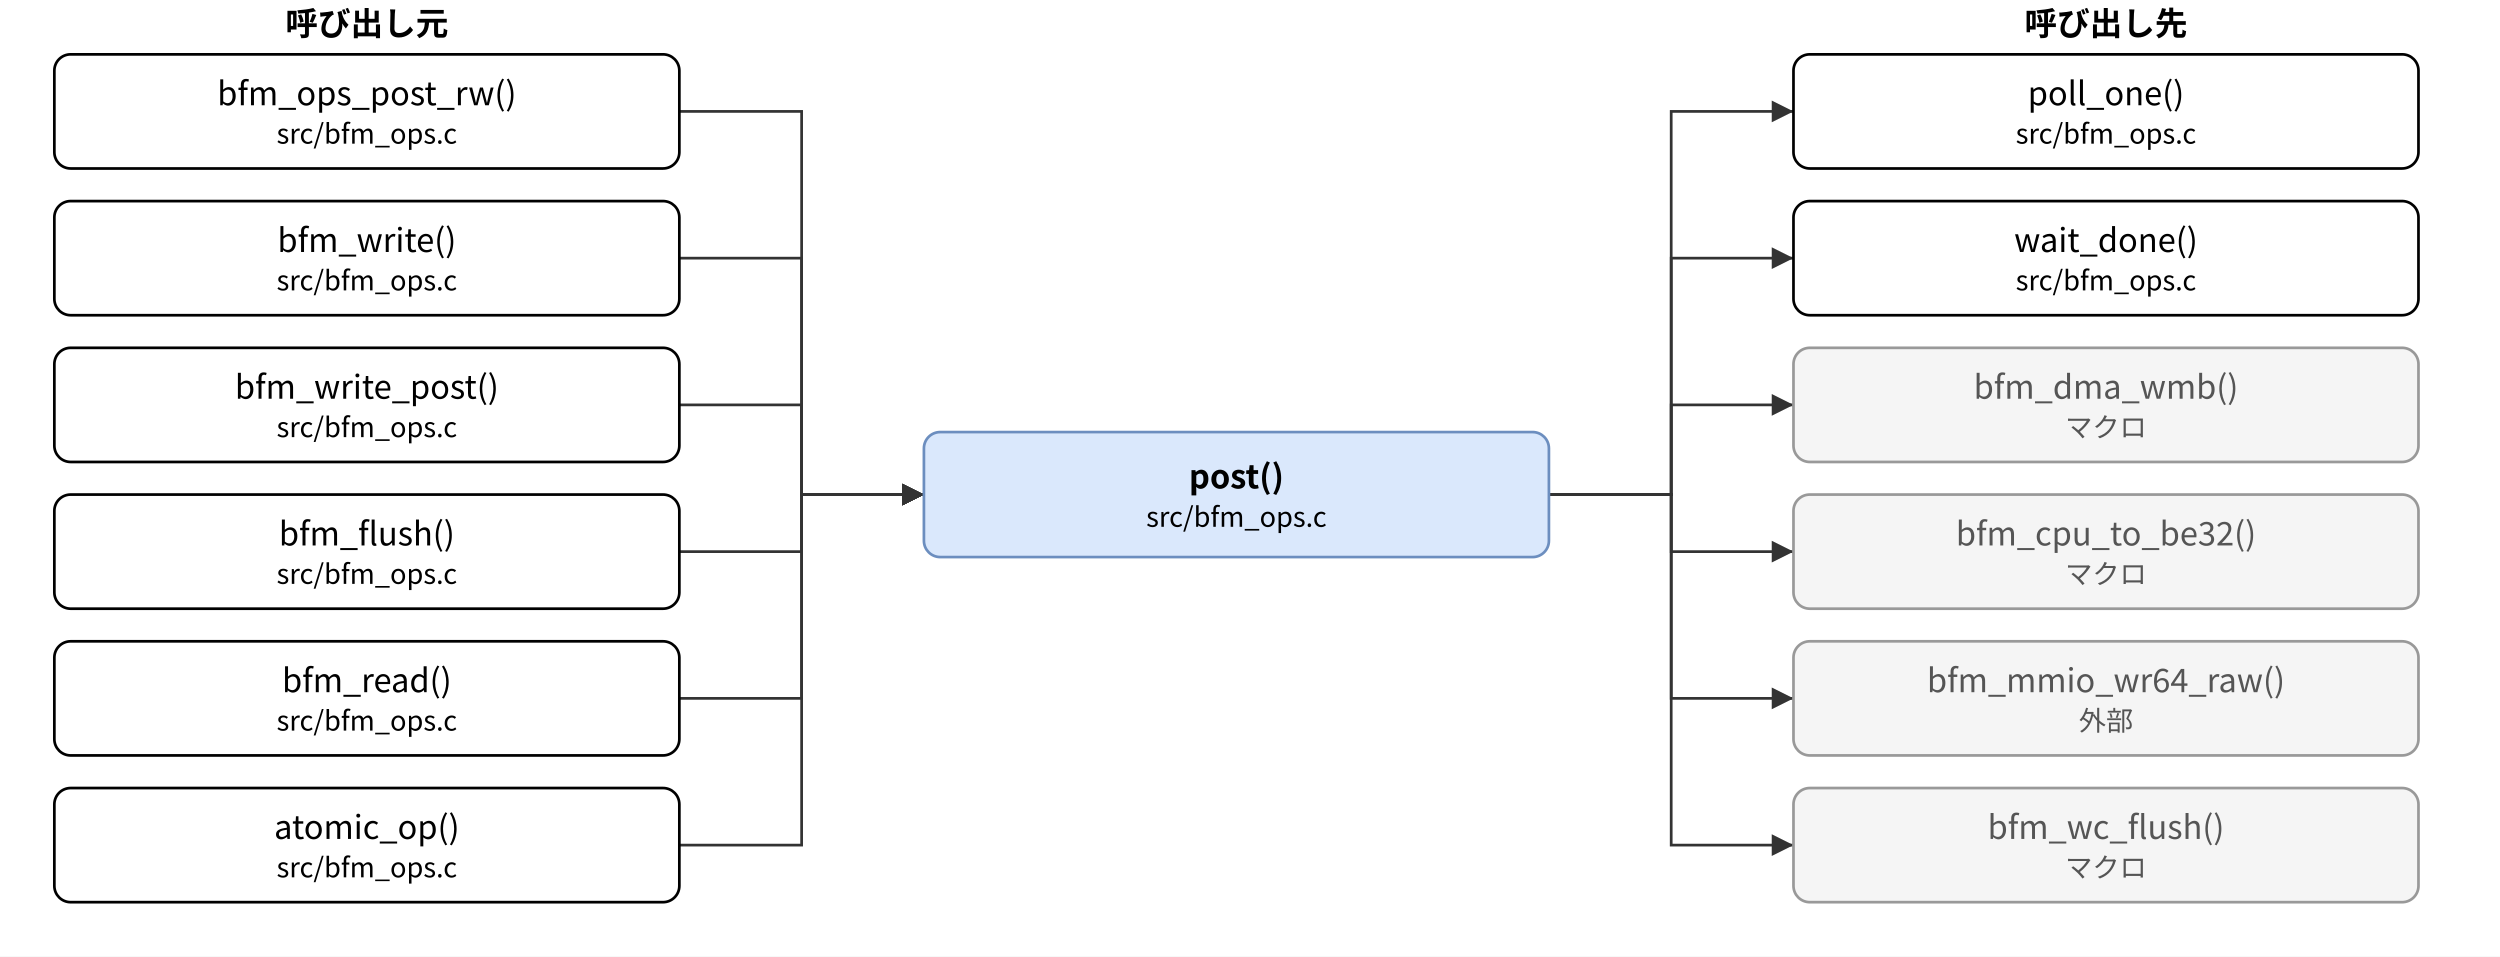
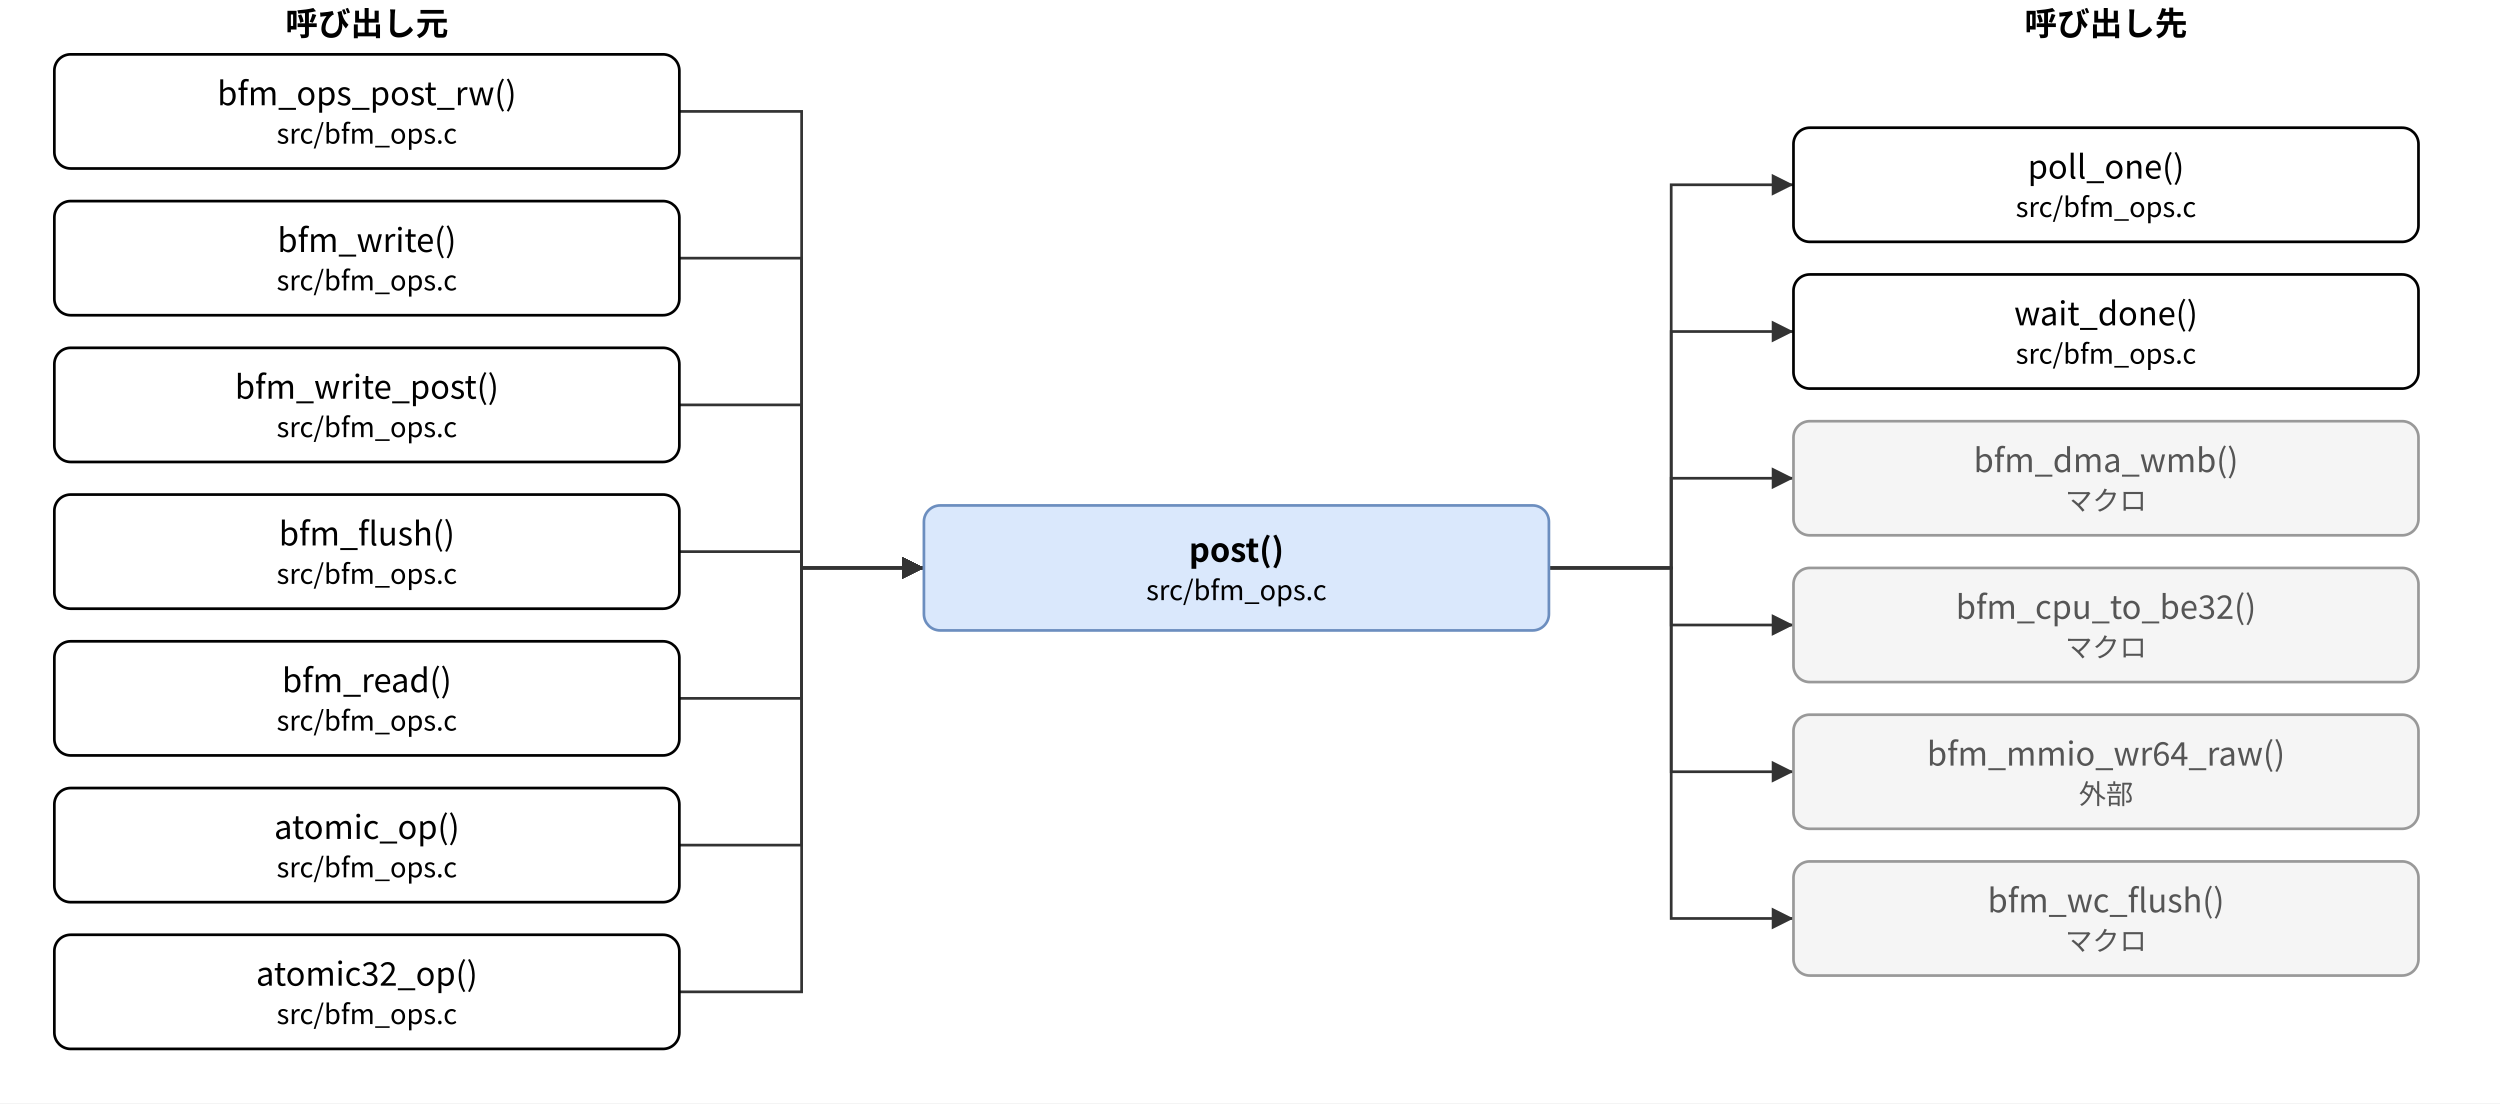
- <svg xmlns="http://www.w3.org/2000/svg" version="1.1" width="920" height="352" viewBox="0 0 920 352" font-family="Noto Sans CJK JP, Meiryo, sans-serif" content="&lt;mxfile host=&quot;bfmem-gen&quot; type=&quot;device&quot;&gt;&lt;diagram id=&quot;8e37d35a40465b72b85b&quot; name=&quot;post 関係&quot;&gt;&lt;mxGraphModel dx=&quot;800&quot; dy=&quot;600&quot; grid=&quot;0&quot; gridSize=&quot;10&quot; guides=&quot;1&quot; tooltips=&quot;1&quot; connect=&quot;1&quot; arrows=&quot;1&quot; fold=&quot;1&quot; page=&quot;0&quot; pageScale=&quot;1&quot; math=&quot;0&quot; shadow=&quot;0&quot;&gt;&lt;root&gt;&lt;mxCell id=&quot;0&quot;/&gt;&lt;mxCell id=&quot;1&quot; parent=&quot;0&quot;/&gt;&lt;mxCell id=&quot;c&quot; value=&quot;post()&amp;lt;br&amp;gt;&amp;lt;font style=&amp;quot;font-size:10px&amp;quot;&amp;gt;src/bfm_ops.c&amp;lt;/font&amp;gt;&quot; style=&quot;rounded=1;whiteSpace=wrap;html=1;fillColor=#dae8fc;strokeColor=#6c8ebf;fontStyle=1;&quot; vertex=&quot;1&quot; parent=&quot;1&quot;&gt;&lt;mxGeometry x=&quot;340.0&quot; y=&quot;159.0&quot; width=&quot;230.0&quot; height=&quot;46.0&quot; as=&quot;geometry&quot;/&gt;&lt;/mxCell&gt;&lt;mxCell id=&quot;l0&quot; value=&quot;bfm_ops_post_rw()&amp;lt;br&amp;gt;&amp;lt;font style=&amp;quot;font-size:10px&amp;quot;&amp;gt;src/bfm_ops.c&amp;lt;/font&amp;gt;&quot; style=&quot;rounded=1;whiteSpace=wrap;html=1;&quot; vertex=&quot;1&quot; parent=&quot;1&quot;&gt;&lt;mxGeometry x=&quot;20.0&quot; y=&quot;20.0&quot; width=&quot;230.0&quot; height=&quot;42.0&quot; as=&quot;geometry&quot;/&gt;&lt;/mxCell&gt;&lt;mxCell id=&quot;l1&quot; value=&quot;bfm_write()&amp;lt;br&amp;gt;&amp;lt;font style=&amp;quot;font-size:10px&amp;quot;&amp;gt;src/bfm_ops.c&amp;lt;/font&amp;gt;&quot; style=&quot;rounded=1;whiteSpace=wrap;html=1;&quot; vertex=&quot;1&quot; parent=&quot;1&quot;&gt;&lt;mxGeometry x=&quot;20.0&quot; y=&quot;74.0&quot; width=&quot;230.0&quot; height=&quot;42.0&quot; as=&quot;geometry&quot;/&gt;&lt;/mxCell&gt;&lt;mxCell id=&quot;l2&quot; value=&quot;bfm_write_post()&amp;lt;br&amp;gt;&amp;lt;font style=&amp;quot;font-size:10px&amp;quot;&amp;gt;src/bfm_ops.c&amp;lt;/font&amp;gt;&quot; style=&quot;rounded=1;whiteSpace=wrap;html=1;&quot; vertex=&quot;1&quot; parent=&quot;1&quot;&gt;&lt;mxGeometry x=&quot;20.0&quot; y=&quot;128.0&quot; width=&quot;230.0&quot; height=&quot;42.0&quot; as=&quot;geometry&quot;/&gt;&lt;/mxCell&gt;&lt;mxCell id=&quot;l3&quot; value=&quot;bfm_flush()&amp;lt;br&amp;gt;&amp;lt;font style=&amp;quot;font-size:10px&amp;quot;&amp;gt;src/bfm_ops.c&amp;lt;/font&amp;gt;&quot; style=&quot;rounded=1;whiteSpace=wrap;html=1;&quot; vertex=&quot;1&quot; parent=&quot;1&quot;&gt;&lt;mxGeometry x=&quot;20.0&quot; y=&quot;182.0&quot; width=&quot;230.0&quot; height=&quot;42.0&quot; as=&quot;geometry&quot;/&gt;&lt;/mxCell&gt;&lt;mxCell id=&quot;l4&quot; value=&quot;bfm_read()&amp;lt;br&amp;gt;&amp;lt;font style=&amp;quot;font-size:10px&amp;quot;&amp;gt;src/bfm_ops.c&amp;lt;/font&amp;gt;&quot; style=&quot;rounded=1;whiteSpace=wrap;html=1;&quot; vertex=&quot;1&quot; parent=&quot;1&quot;&gt;&lt;mxGeometry x=&quot;20.0&quot; y=&quot;236.0&quot; width=&quot;230.0&quot; height=&quot;42.0&quot; as=&quot;geometry&quot;/&gt;&lt;/mxCell&gt;&lt;mxCell id=&quot;l5&quot; value=&quot;atomic_op()&amp;lt;br&amp;gt;&amp;lt;font style=&amp;quot;font-size:10px&amp;quot;&amp;gt;src/bfm_ops.c&amp;lt;/font&amp;gt;&quot; style=&quot;rounded=1;whiteSpace=wrap;html=1;&quot; vertex=&quot;1&quot; parent=&quot;1&quot;&gt;&lt;mxGeometry x=&quot;20.0&quot; y=&quot;290.0&quot; width=&quot;230.0&quot; height=&quot;42.0&quot; as=&quot;geometry&quot;/&gt;&lt;/mxCell&gt;&lt;mxCell id=&quot;r0&quot; value=&quot;poll_one()&amp;lt;br&amp;gt;&amp;lt;font style=&amp;quot;font-size:10px&amp;quot;&amp;gt;src/bfm_ops.c&amp;lt;/font&amp;gt;&quot; style=&quot;rounded=1;whiteSpace=wrap;html=1;&quot; vertex=&quot;1&quot; parent=&quot;1&quot;&gt;&lt;mxGeometry x=&quot;660.0&quot; y=&quot;20.0&quot; width=&quot;230.0&quot; height=&quot;42.0&quot; as=&quot;geometry&quot;/&gt;&lt;/mxCell&gt;&lt;mxCell id=&quot;r1&quot; value=&quot;wait_done()&amp;lt;br&amp;gt;&amp;lt;font style=&amp;quot;font-size:10px&amp;quot;&amp;gt;src/bfm_ops.c&amp;lt;/font&amp;gt;&quot; style=&quot;rounded=1;whiteSpace=wrap;html=1;&quot; vertex=&quot;1&quot; parent=&quot;1&quot;&gt;&lt;mxGeometry x=&quot;660.0&quot; y=&quot;74.0&quot; width=&quot;230.0&quot; height=&quot;42.0&quot; as=&quot;geometry&quot;/&gt;&lt;/mxCell&gt;&lt;mxCell id=&quot;r2&quot; value=&quot;bfm_dma_wmb()&amp;lt;br&amp;gt;&amp;lt;font style=&amp;quot;font-size:10px&amp;quot;&amp;gt;マクロ&amp;lt;/font&amp;gt;&quot; style=&quot;rounded=1;whiteSpace=wrap;html=1;fillColor=#f5f5f5;strokeColor=#999999;fontColor=#555555;&quot; vertex=&quot;1&quot; parent=&quot;1&quot;&gt;&lt;mxGeometry x=&quot;660.0&quot; y=&quot;128.0&quot; width=&quot;230.0&quot; height=&quot;42.0&quot; as=&quot;geometry&quot;/&gt;&lt;/mxCell&gt;&lt;mxCell id=&quot;r3&quot; value=&quot;bfm_cpu_to_be32()&amp;lt;br&amp;gt;&amp;lt;font style=&amp;quot;font-size:10px&amp;quot;&amp;gt;マクロ&amp;lt;/font&amp;gt;&quot; style=&quot;rounded=1;whiteSpace=wrap;html=1;fillColor=#f5f5f5;strokeColor=#999999;fontColor=#555555;&quot; vertex=&quot;1&quot; parent=&quot;1&quot;&gt;&lt;mxGeometry x=&quot;660.0&quot; y=&quot;182.0&quot; width=&quot;230.0&quot; height=&quot;42.0&quot; as=&quot;geometry&quot;/&gt;&lt;/mxCell&gt;&lt;mxCell id=&quot;r4&quot; value=&quot;bfm_mmio_wr64_raw()&amp;lt;br&amp;gt;&amp;lt;font style=&amp;quot;font-size:10px&amp;quot;&amp;gt;外部&amp;lt;/font&amp;gt;&quot; style=&quot;rounded=1;whiteSpace=wrap;html=1;fillColor=#f5f5f5;strokeColor=#999999;fontColor=#555555;&quot; vertex=&quot;1&quot; parent=&quot;1&quot;&gt;&lt;mxGeometry x=&quot;660.0&quot; y=&quot;236.0&quot; width=&quot;230.0&quot; height=&quot;42.0&quot; as=&quot;geometry&quot;/&gt;&lt;/mxCell&gt;&lt;mxCell id=&quot;r5&quot; value=&quot;bfm_wc_flush()&amp;lt;br&amp;gt;&amp;lt;font style=&amp;quot;font-size:10px&amp;quot;&amp;gt;マクロ&amp;lt;/font&amp;gt;&quot; style=&quot;rounded=1;whiteSpace=wrap;html=1;fillColor=#f5f5f5;strokeColor=#999999;fontColor=#555555;&quot; vertex=&quot;1&quot; parent=&quot;1&quot;&gt;&lt;mxGeometry x=&quot;660.0&quot; y=&quot;290.0&quot; width=&quot;230.0&quot; height=&quot;42.0&quot; as=&quot;geometry&quot;/&gt;&lt;/mxCell&gt;&lt;mxCell id=&quot;e0&quot; value=&quot;&quot; style=&quot;edgeStyle=none;html=1;rounded=0;endArrow=block;endFill=1;exitX=1;exitY=0.5;exitDx=0;exitDy=0;exitPerimeter=0;entryX=0;entryY=0.5;entryDx=0;entryDy=0;entryPerimeter=0;&quot; edge=&quot;1&quot; parent=&quot;1&quot; source=&quot;l0&quot; target=&quot;c&quot;&gt;&lt;mxGeometry relative=&quot;1&quot; as=&quot;geometry&quot;&gt;&lt;Array as=&quot;points&quot;&gt;&lt;mxPoint x=&quot;295.0&quot; y=&quot;41.0&quot;/&gt;&lt;mxPoint x=&quot;295.0&quot; y=&quot;182.0&quot;/&gt;&lt;/Array&gt;&lt;/mxGeometry&gt;&lt;/mxCell&gt;&lt;mxCell id=&quot;e1&quot; value=&quot;&quot; style=&quot;edgeStyle=none;html=1;rounded=0;endArrow=block;endFill=1;exitX=1;exitY=0.5;exitDx=0;exitDy=0;exitPerimeter=0;entryX=0;entryY=0.5;entryDx=0;entryDy=0;entryPerimeter=0;&quot; edge=&quot;1&quot; parent=&quot;1&quot; source=&quot;l1&quot; target=&quot;c&quot;&gt;&lt;mxGeometry relative=&quot;1&quot; as=&quot;geometry&quot;&gt;&lt;Array as=&quot;points&quot;&gt;&lt;mxPoint x=&quot;295.0&quot; y=&quot;95.0&quot;/&gt;&lt;mxPoint x=&quot;295.0&quot; y=&quot;182.0&quot;/&gt;&lt;/Array&gt;&lt;/mxGeometry&gt;&lt;/mxCell&gt;&lt;mxCell id=&quot;e2&quot; value=&quot;&quot; style=&quot;edgeStyle=none;html=1;rounded=0;endArrow=block;endFill=1;exitX=1;exitY=0.5;exitDx=0;exitDy=0;exitPerimeter=0;entryX=0;entryY=0.5;entryDx=0;entryDy=0;entryPerimeter=0;&quot; edge=&quot;1&quot; parent=&quot;1&quot; source=&quot;l2&quot; target=&quot;c&quot;&gt;&lt;mxGeometry relative=&quot;1&quot; as=&quot;geometry&quot;&gt;&lt;Array as=&quot;points&quot;&gt;&lt;mxPoint x=&quot;295.0&quot; y=&quot;149.0&quot;/&gt;&lt;mxPoint x=&quot;295.0&quot; y=&quot;182.0&quot;/&gt;&lt;/Array&gt;&lt;/mxGeometry&gt;&lt;/mxCell&gt;&lt;mxCell id=&quot;e3&quot; value=&quot;&quot; style=&quot;edgeStyle=none;html=1;rounded=0;endArrow=block;endFill=1;exitX=1;exitY=0.5;exitDx=0;exitDy=0;exitPerimeter=0;entryX=0;entryY=0.5;entryDx=0;entryDy=0;entryPerimeter=0;&quot; edge=&quot;1&quot; parent=&quot;1&quot; source=&quot;l3&quot; target=&quot;c&quot;&gt;&lt;mxGeometry relative=&quot;1&quot; as=&quot;geometry&quot;&gt;&lt;Array as=&quot;points&quot;&gt;&lt;mxPoint x=&quot;295.0&quot; y=&quot;203.0&quot;/&gt;&lt;mxPoint x=&quot;295.0&quot; y=&quot;182.0&quot;/&gt;&lt;/Array&gt;&lt;/mxGeometry&gt;&lt;/mxCell&gt;&lt;mxCell id=&quot;e4&quot; value=&quot;&quot; style=&quot;edgeStyle=none;html=1;rounded=0;endArrow=block;endFill=1;exitX=1;exitY=0.5;exitDx=0;exitDy=0;exitPerimeter=0;entryX=0;entryY=0.5;entryDx=0;entryDy=0;entryPerimeter=0;&quot; edge=&quot;1&quot; parent=&quot;1&quot; source=&quot;l4&quot; target=&quot;c&quot;&gt;&lt;mxGeometry relative=&quot;1&quot; as=&quot;geometry&quot;&gt;&lt;Array as=&quot;points&quot;&gt;&lt;mxPoint x=&quot;295.0&quot; y=&quot;257.0&quot;/&gt;&lt;mxPoint x=&quot;295.0&quot; y=&quot;182.0&quot;/&gt;&lt;/Array&gt;&lt;/mxGeometry&gt;&lt;/mxCell&gt;&lt;mxCell id=&quot;e5&quot; value=&quot;&quot; style=&quot;edgeStyle=none;html=1;rounded=0;endArrow=block;endFill=1;exitX=1;exitY=0.5;exitDx=0;exitDy=0;exitPerimeter=0;entryX=0;entryY=0.5;entryDx=0;entryDy=0;entryPerimeter=0;&quot; edge=&quot;1&quot; parent=&quot;1&quot; source=&quot;l5&quot; target=&quot;c&quot;&gt;&lt;mxGeometry relative=&quot;1&quot; as=&quot;geometry&quot;&gt;&lt;Array as=&quot;points&quot;&gt;&lt;mxPoint x=&quot;295.0&quot; y=&quot;311.0&quot;/&gt;&lt;mxPoint x=&quot;295.0&quot; y=&quot;182.0&quot;/&gt;&lt;/Array&gt;&lt;/mxGeometry&gt;&lt;/mxCell&gt;&lt;mxCell id=&quot;e6&quot; value=&quot;&quot; style=&quot;edgeStyle=none;html=1;rounded=0;endArrow=block;endFill=1;exitX=1;exitY=0.5;exitDx=0;exitDy=0;exitPerimeter=0;entryX=0;entryY=0.5;entryDx=0;entryDy=0;entryPerimeter=0;&quot; edge=&quot;1&quot; parent=&quot;1&quot; source=&quot;c&quot; target=&quot;r0&quot;&gt;&lt;mxGeometry relative=&quot;1&quot; as=&quot;geometry&quot;&gt;&lt;Array as=&quot;points&quot;&gt;&lt;mxPoint x=&quot;615.0&quot; y=&quot;182.0&quot;/&gt;&lt;mxPoint x=&quot;615.0&quot; y=&quot;41.0&quot;/&gt;&lt;/Array&gt;&lt;/mxGeometry&gt;&lt;/mxCell&gt;&lt;mxCell id=&quot;e7&quot; value=&quot;&quot; style=&quot;edgeStyle=none;html=1;rounded=0;endArrow=block;endFill=1;exitX=1;exitY=0.5;exitDx=0;exitDy=0;exitPerimeter=0;entryX=0;entryY=0.5;entryDx=0;entryDy=0;entryPerimeter=0;&quot; edge=&quot;1&quot; parent=&quot;1&quot; source=&quot;c&quot; target=&quot;r1&quot;&gt;&lt;mxGeometry relative=&quot;1&quot; as=&quot;geometry&quot;&gt;&lt;Array as=&quot;points&quot;&gt;&lt;mxPoint x=&quot;615.0&quot; y=&quot;182.0&quot;/&gt;&lt;mxPoint x=&quot;615.0&quot; y=&quot;95.0&quot;/&gt;&lt;/Array&gt;&lt;/mxGeometry&gt;&lt;/mxCell&gt;&lt;mxCell id=&quot;e8&quot; value=&quot;&quot; style=&quot;edgeStyle=none;html=1;rounded=0;endArrow=block;endFill=1;exitX=1;exitY=0.5;exitDx=0;exitDy=0;exitPerimeter=0;entryX=0;entryY=0.5;entryDx=0;entryDy=0;entryPerimeter=0;&quot; edge=&quot;1&quot; parent=&quot;1&quot; source=&quot;c&quot; target=&quot;r2&quot;&gt;&lt;mxGeometry relative=&quot;1&quot; as=&quot;geometry&quot;&gt;&lt;Array as=&quot;points&quot;&gt;&lt;mxPoint x=&quot;615.0&quot; y=&quot;182.0&quot;/&gt;&lt;mxPoint x=&quot;615.0&quot; y=&quot;149.0&quot;/&gt;&lt;/Array&gt;&lt;/mxGeometry&gt;&lt;/mxCell&gt;&lt;mxCell id=&quot;e9&quot; value=&quot;&quot; style=&quot;edgeStyle=none;html=1;rounded=0;endArrow=block;endFill=1;exitX=1;exitY=0.5;exitDx=0;exitDy=0;exitPerimeter=0;entryX=0;entryY=0.5;entryDx=0;entryDy=0;entryPerimeter=0;&quot; edge=&quot;1&quot; parent=&quot;1&quot; source=&quot;c&quot; target=&quot;r3&quot;&gt;&lt;mxGeometry relative=&quot;1&quot; as=&quot;geometry&quot;&gt;&lt;Array as=&quot;points&quot;&gt;&lt;mxPoint x=&quot;615.0&quot; y=&quot;182.0&quot;/&gt;&lt;mxPoint x=&quot;615.0&quot; y=&quot;203.0&quot;/&gt;&lt;/Array&gt;&lt;/mxGeometry&gt;&lt;/mxCell&gt;&lt;mxCell id=&quot;e10&quot; value=&quot;&quot; style=&quot;edgeStyle=none;html=1;rounded=0;endArrow=block;endFill=1;exitX=1;exitY=0.5;exitDx=0;exitDy=0;exitPerimeter=0;entryX=0;entryY=0.5;entryDx=0;entryDy=0;entryPerimeter=0;&quot; edge=&quot;1&quot; parent=&quot;1&quot; source=&quot;c&quot; target=&quot;r4&quot;&gt;&lt;mxGeometry relative=&quot;1&quot; as=&quot;geometry&quot;&gt;&lt;Array as=&quot;points&quot;&gt;&lt;mxPoint x=&quot;615.0&quot; y=&quot;182.0&quot;/&gt;&lt;mxPoint x=&quot;615.0&quot; y=&quot;257.0&quot;/&gt;&lt;/Array&gt;&lt;/mxGeometry&gt;&lt;/mxCell&gt;&lt;mxCell id=&quot;e11&quot; value=&quot;&quot; style=&quot;edgeStyle=none;html=1;rounded=0;endArrow=block;endFill=1;exitX=1;exitY=0.5;exitDx=0;exitDy=0;exitPerimeter=0;entryX=0;entryY=0.5;entryDx=0;entryDy=0;entryPerimeter=0;&quot; edge=&quot;1&quot; parent=&quot;1&quot; source=&quot;c&quot; target=&quot;r5&quot;&gt;&lt;mxGeometry relative=&quot;1&quot; as=&quot;geometry&quot;&gt;&lt;Array as=&quot;points&quot;&gt;&lt;mxPoint x=&quot;615.0&quot; y=&quot;182.0&quot;/&gt;&lt;mxPoint x=&quot;615.0&quot; y=&quot;311.0&quot;/&gt;&lt;/Array&gt;&lt;/mxGeometry&gt;&lt;/mxCell&gt;&lt;mxCell id=&quot;h0&quot; value=&quot;呼び出し元&quot; style=&quot;text;html=1;align=center;fontStyle=1;&quot; vertex=&quot;1&quot; parent=&quot;1&quot;&gt;&lt;mxGeometry x=&quot;55.0&quot; y=&quot;0&quot; width=&quot;160&quot; height=&quot;18&quot; as=&quot;geometry&quot;/&gt;&lt;/mxCell&gt;&lt;mxCell id=&quot;h1&quot; value=&quot;呼び出し先&quot; style=&quot;text;html=1;align=center;fontStyle=1;&quot; vertex=&quot;1&quot; parent=&quot;1&quot;&gt;&lt;mxGeometry x=&quot;695.0&quot; y=&quot;0&quot; width=&quot;160&quot; height=&quot;18&quot; as=&quot;geometry&quot;/&gt;&lt;/mxCell&gt;&lt;/root&gt;&lt;/mxGraphModel&gt;&lt;/diagram&gt;&lt;/mxfile&gt;">
+ <svg xmlns="http://www.w3.org/2000/svg" version="1.1" width="920" height="406" viewBox="0 0 920 406" font-family="Noto Sans CJK JP, Meiryo, sans-serif" content="&lt;mxfile host=&quot;bfmem-gen&quot; type=&quot;device&quot;&gt;&lt;diagram id=&quot;8e37d35a40465b72b85b&quot; name=&quot;post 関係&quot;&gt;&lt;mxGraphModel dx=&quot;800&quot; dy=&quot;600&quot; grid=&quot;0&quot; gridSize=&quot;10&quot; guides=&quot;1&quot; tooltips=&quot;1&quot; connect=&quot;1&quot; arrows=&quot;1&quot; fold=&quot;1&quot; page=&quot;0&quot; pageScale=&quot;1&quot; math=&quot;0&quot; shadow=&quot;0&quot;&gt;&lt;root&gt;&lt;mxCell id=&quot;0&quot;/&gt;&lt;mxCell id=&quot;1&quot; parent=&quot;0&quot;/&gt;&lt;mxCell id=&quot;c&quot; value=&quot;post()&amp;lt;br&amp;gt;&amp;lt;font style=&amp;quot;font-size:10px&amp;quot;&amp;gt;src/bfm_ops.c&amp;lt;/font&amp;gt;&quot; style=&quot;rounded=1;whiteSpace=wrap;html=1;fillColor=#dae8fc;strokeColor=#6c8ebf;fontStyle=1;&quot; vertex=&quot;1&quot; parent=&quot;1&quot;&gt;&lt;mxGeometry x=&quot;340.0&quot; y=&quot;186.0&quot; width=&quot;230.0&quot; height=&quot;46.0&quot; as=&quot;geometry&quot;/&gt;&lt;/mxCell&gt;&lt;mxCell id=&quot;l0&quot; value=&quot;bfm_ops_post_rw()&amp;lt;br&amp;gt;&amp;lt;font style=&amp;quot;font-size:10px&amp;quot;&amp;gt;src/bfm_ops.c&amp;lt;/font&amp;gt;&quot; style=&quot;rounded=1;whiteSpace=wrap;html=1;&quot; vertex=&quot;1&quot; parent=&quot;1&quot;&gt;&lt;mxGeometry x=&quot;20.0&quot; y=&quot;20.0&quot; width=&quot;230.0&quot; height=&quot;42.0&quot; as=&quot;geometry&quot;/&gt;&lt;/mxCell&gt;&lt;mxCell id=&quot;l1&quot; value=&quot;bfm_write()&amp;lt;br&amp;gt;&amp;lt;font style=&amp;quot;font-size:10px&amp;quot;&amp;gt;src/bfm_ops.c&amp;lt;/font&amp;gt;&quot; style=&quot;rounded=1;whiteSpace=wrap;html=1;&quot; vertex=&quot;1&quot; parent=&quot;1&quot;&gt;&lt;mxGeometry x=&quot;20.0&quot; y=&quot;74.0&quot; width=&quot;230.0&quot; height=&quot;42.0&quot; as=&quot;geometry&quot;/&gt;&lt;/mxCell&gt;&lt;mxCell id=&quot;l2&quot; value=&quot;bfm_write_post()&amp;lt;br&amp;gt;&amp;lt;font style=&amp;quot;font-size:10px&amp;quot;&amp;gt;src/bfm_ops.c&amp;lt;/font&amp;gt;&quot; style=&quot;rounded=1;whiteSpace=wrap;html=1;&quot; vertex=&quot;1&quot; parent=&quot;1&quot;&gt;&lt;mxGeometry x=&quot;20.0&quot; y=&quot;128.0&quot; width=&quot;230.0&quot; height=&quot;42.0&quot; as=&quot;geometry&quot;/&gt;&lt;/mxCell&gt;&lt;mxCell id=&quot;l3&quot; value=&quot;bfm_flush()&amp;lt;br&amp;gt;&amp;lt;font style=&amp;quot;font-size:10px&amp;quot;&amp;gt;src/bfm_ops.c&amp;lt;/font&amp;gt;&quot; style=&quot;rounded=1;whiteSpace=wrap;html=1;&quot; vertex=&quot;1&quot; parent=&quot;1&quot;&gt;&lt;mxGeometry x=&quot;20.0&quot; y=&quot;182.0&quot; width=&quot;230.0&quot; height=&quot;42.0&quot; as=&quot;geometry&quot;/&gt;&lt;/mxCell&gt;&lt;mxCell id=&quot;l4&quot; value=&quot;bfm_read()&amp;lt;br&amp;gt;&amp;lt;font style=&amp;quot;font-size:10px&amp;quot;&amp;gt;src/bfm_ops.c&amp;lt;/font&amp;gt;&quot; style=&quot;rounded=1;whiteSpace=wrap;html=1;&quot; vertex=&quot;1&quot; parent=&quot;1&quot;&gt;&lt;mxGeometry x=&quot;20.0&quot; y=&quot;236.0&quot; width=&quot;230.0&quot; height=&quot;42.0&quot; as=&quot;geometry&quot;/&gt;&lt;/mxCell&gt;&lt;mxCell id=&quot;l5&quot; value=&quot;atomic_op()&amp;lt;br&amp;gt;&amp;lt;font style=&amp;quot;font-size:10px&amp;quot;&amp;gt;src/bfm_ops.c&amp;lt;/font&amp;gt;&quot; style=&quot;rounded=1;whiteSpace=wrap;html=1;&quot; vertex=&quot;1&quot; parent=&quot;1&quot;&gt;&lt;mxGeometry x=&quot;20.0&quot; y=&quot;290.0&quot; width=&quot;230.0&quot; height=&quot;42.0&quot; as=&quot;geometry&quot;/&gt;&lt;/mxCell&gt;&lt;mxCell id=&quot;l6&quot; value=&quot;atomic32_op()&amp;lt;br&amp;gt;&amp;lt;font style=&amp;quot;font-size:10px&amp;quot;&amp;gt;src/bfm_ops.c&amp;lt;/font&amp;gt;&quot; style=&quot;rounded=1;whiteSpace=wrap;html=1;&quot; vertex=&quot;1&quot; parent=&quot;1&quot;&gt;&lt;mxGeometry x=&quot;20.0&quot; y=&quot;344.0&quot; width=&quot;230.0&quot; height=&quot;42.0&quot; as=&quot;geometry&quot;/&gt;&lt;/mxCell&gt;&lt;mxCell id=&quot;r0&quot; value=&quot;poll_one()&amp;lt;br&amp;gt;&amp;lt;font style=&amp;quot;font-size:10px&amp;quot;&amp;gt;src/bfm_ops.c&amp;lt;/font&amp;gt;&quot; style=&quot;rounded=1;whiteSpace=wrap;html=1;&quot; vertex=&quot;1&quot; parent=&quot;1&quot;&gt;&lt;mxGeometry x=&quot;660.0&quot; y=&quot;47.0&quot; width=&quot;230.0&quot; height=&quot;42.0&quot; as=&quot;geometry&quot;/&gt;&lt;/mxCell&gt;&lt;mxCell id=&quot;r1&quot; value=&quot;wait_done()&amp;lt;br&amp;gt;&amp;lt;font style=&amp;quot;font-size:10px&amp;quot;&amp;gt;src/bfm_ops.c&amp;lt;/font&amp;gt;&quot; style=&quot;rounded=1;whiteSpace=wrap;html=1;&quot; vertex=&quot;1&quot; parent=&quot;1&quot;&gt;&lt;mxGeometry x=&quot;660.0&quot; y=&quot;101.0&quot; width=&quot;230.0&quot; height=&quot;42.0&quot; as=&quot;geometry&quot;/&gt;&lt;/mxCell&gt;&lt;mxCell id=&quot;r2&quot; value=&quot;bfm_dma_wmb()&amp;lt;br&amp;gt;&amp;lt;font style=&amp;quot;font-size:10px&amp;quot;&amp;gt;マクロ&amp;lt;/font&amp;gt;&quot; style=&quot;rounded=1;whiteSpace=wrap;html=1;fillColor=#f5f5f5;strokeColor=#999999;fontColor=#555555;&quot; vertex=&quot;1&quot; parent=&quot;1&quot;&gt;&lt;mxGeometry x=&quot;660.0&quot; y=&quot;155.0&quot; width=&quot;230.0&quot; height=&quot;42.0&quot; as=&quot;geometry&quot;/&gt;&lt;/mxCell&gt;&lt;mxCell id=&quot;r3&quot; value=&quot;bfm_cpu_to_be32()&amp;lt;br&amp;gt;&amp;lt;font style=&amp;quot;font-size:10px&amp;quot;&amp;gt;マクロ&amp;lt;/font&amp;gt;&quot; style=&quot;rounded=1;whiteSpace=wrap;html=1;fillColor=#f5f5f5;strokeColor=#999999;fontColor=#555555;&quot; vertex=&quot;1&quot; parent=&quot;1&quot;&gt;&lt;mxGeometry x=&quot;660.0&quot; y=&quot;209.0&quot; width=&quot;230.0&quot; height=&quot;42.0&quot; as=&quot;geometry&quot;/&gt;&lt;/mxCell&gt;&lt;mxCell id=&quot;r4&quot; value=&quot;bfm_mmio_wr64_raw()&amp;lt;br&amp;gt;&amp;lt;font style=&amp;quot;font-size:10px&amp;quot;&amp;gt;外部&amp;lt;/font&amp;gt;&quot; style=&quot;rounded=1;whiteSpace=wrap;html=1;fillColor=#f5f5f5;strokeColor=#999999;fontColor=#555555;&quot; vertex=&quot;1&quot; parent=&quot;1&quot;&gt;&lt;mxGeometry x=&quot;660.0&quot; y=&quot;263.0&quot; width=&quot;230.0&quot; height=&quot;42.0&quot; as=&quot;geometry&quot;/&gt;&lt;/mxCell&gt;&lt;mxCell id=&quot;r5&quot; value=&quot;bfm_wc_flush()&amp;lt;br&amp;gt;&amp;lt;font style=&amp;quot;font-size:10px&amp;quot;&amp;gt;マクロ&amp;lt;/font&amp;gt;&quot; style=&quot;rounded=1;whiteSpace=wrap;html=1;fillColor=#f5f5f5;strokeColor=#999999;fontColor=#555555;&quot; vertex=&quot;1&quot; parent=&quot;1&quot;&gt;&lt;mxGeometry x=&quot;660.0&quot; y=&quot;317.0&quot; width=&quot;230.0&quot; height=&quot;42.0&quot; as=&quot;geometry&quot;/&gt;&lt;/mxCell&gt;&lt;mxCell id=&quot;e0&quot; value=&quot;&quot; style=&quot;edgeStyle=none;html=1;rounded=0;endArrow=block;endFill=1;exitX=1;exitY=0.5;exitDx=0;exitDy=0;exitPerimeter=0;entryX=0;entryY=0.5;entryDx=0;entryDy=0;entryPerimeter=0;&quot; edge=&quot;1&quot; parent=&quot;1&quot; source=&quot;l0&quot; target=&quot;c&quot;&gt;&lt;mxGeometry relative=&quot;1&quot; as=&quot;geometry&quot;&gt;&lt;Array as=&quot;points&quot;&gt;&lt;mxPoint x=&quot;295.0&quot; y=&quot;41.0&quot;/&gt;&lt;mxPoint x=&quot;295.0&quot; y=&quot;209.0&quot;/&gt;&lt;/Array&gt;&lt;/mxGeometry&gt;&lt;/mxCell&gt;&lt;mxCell id=&quot;e1&quot; value=&quot;&quot; style=&quot;edgeStyle=none;html=1;rounded=0;endArrow=block;endFill=1;exitX=1;exitY=0.5;exitDx=0;exitDy=0;exitPerimeter=0;entryX=0;entryY=0.5;entryDx=0;entryDy=0;entryPerimeter=0;&quot; edge=&quot;1&quot; parent=&quot;1&quot; source=&quot;l1&quot; target=&quot;c&quot;&gt;&lt;mxGeometry relative=&quot;1&quot; as=&quot;geometry&quot;&gt;&lt;Array as=&quot;points&quot;&gt;&lt;mxPoint x=&quot;295.0&quot; y=&quot;95.0&quot;/&gt;&lt;mxPoint x=&quot;295.0&quot; y=&quot;209.0&quot;/&gt;&lt;/Array&gt;&lt;/mxGeometry&gt;&lt;/mxCell&gt;&lt;mxCell id=&quot;e2&quot; value=&quot;&quot; style=&quot;edgeStyle=none;html=1;rounded=0;endArrow=block;endFill=1;exitX=1;exitY=0.5;exitDx=0;exitDy=0;exitPerimeter=0;entryX=0;entryY=0.5;entryDx=0;entryDy=0;entryPerimeter=0;&quot; edge=&quot;1&quot; parent=&quot;1&quot; source=&quot;l2&quot; target=&quot;c&quot;&gt;&lt;mxGeometry relative=&quot;1&quot; as=&quot;geometry&quot;&gt;&lt;Array as=&quot;points&quot;&gt;&lt;mxPoint x=&quot;295.0&quot; y=&quot;149.0&quot;/&gt;&lt;mxPoint x=&quot;295.0&quot; y=&quot;209.0&quot;/&gt;&lt;/Array&gt;&lt;/mxGeometry&gt;&lt;/mxCell&gt;&lt;mxCell id=&quot;e3&quot; value=&quot;&quot; style=&quot;edgeStyle=none;html=1;rounded=0;endArrow=block;endFill=1;exitX=1;exitY=0.5;exitDx=0;exitDy=0;exitPerimeter=0;entryX=0;entryY=0.5;entryDx=0;entryDy=0;entryPerimeter=0;&quot; edge=&quot;1&quot; parent=&quot;1&quot; source=&quot;l3&quot; target=&quot;c&quot;&gt;&lt;mxGeometry relative=&quot;1&quot; as=&quot;geometry&quot;&gt;&lt;Array as=&quot;points&quot;&gt;&lt;mxPoint x=&quot;295.0&quot; y=&quot;203.0&quot;/&gt;&lt;mxPoint x=&quot;295.0&quot; y=&quot;209.0&quot;/&gt;&lt;/Array&gt;&lt;/mxGeometry&gt;&lt;/mxCell&gt;&lt;mxCell id=&quot;e4&quot; value=&quot;&quot; style=&quot;edgeStyle=none;html=1;rounded=0;endArrow=block;endFill=1;exitX=1;exitY=0.5;exitDx=0;exitDy=0;exitPerimeter=0;entryX=0;entryY=0.5;entryDx=0;entryDy=0;entryPerimeter=0;&quot; edge=&quot;1&quot; parent=&quot;1&quot; source=&quot;l4&quot; target=&quot;c&quot;&gt;&lt;mxGeometry relative=&quot;1&quot; as=&quot;geometry&quot;&gt;&lt;Array as=&quot;points&quot;&gt;&lt;mxPoint x=&quot;295.0&quot; y=&quot;257.0&quot;/&gt;&lt;mxPoint x=&quot;295.0&quot; y=&quot;209.0&quot;/&gt;&lt;/Array&gt;&lt;/mxGeometry&gt;&lt;/mxCell&gt;&lt;mxCell id=&quot;e5&quot; value=&quot;&quot; style=&quot;edgeStyle=none;html=1;rounded=0;endArrow=block;endFill=1;exitX=1;exitY=0.5;exitDx=0;exitDy=0;exitPerimeter=0;entryX=0;entryY=0.5;entryDx=0;entryDy=0;entryPerimeter=0;&quot; edge=&quot;1&quot; parent=&quot;1&quot; source=&quot;l5&quot; target=&quot;c&quot;&gt;&lt;mxGeometry relative=&quot;1&quot; as=&quot;geometry&quot;&gt;&lt;Array as=&quot;points&quot;&gt;&lt;mxPoint x=&quot;295.0&quot; y=&quot;311.0&quot;/&gt;&lt;mxPoint x=&quot;295.0&quot; y=&quot;209.0&quot;/&gt;&lt;/Array&gt;&lt;/mxGeometry&gt;&lt;/mxCell&gt;&lt;mxCell id=&quot;e6&quot; value=&quot;&quot; style=&quot;edgeStyle=none;html=1;rounded=0;endArrow=block;endFill=1;exitX=1;exitY=0.5;exitDx=0;exitDy=0;exitPerimeter=0;entryX=0;entryY=0.5;entryDx=0;entryDy=0;entryPerimeter=0;&quot; edge=&quot;1&quot; parent=&quot;1&quot; source=&quot;l6&quot; target=&quot;c&quot;&gt;&lt;mxGeometry relative=&quot;1&quot; as=&quot;geometry&quot;&gt;&lt;Array as=&quot;points&quot;&gt;&lt;mxPoint x=&quot;295.0&quot; y=&quot;365.0&quot;/&gt;&lt;mxPoint x=&quot;295.0&quot; y=&quot;209.0&quot;/&gt;&lt;/Array&gt;&lt;/mxGeometry&gt;&lt;/mxCell&gt;&lt;mxCell id=&quot;e7&quot; value=&quot;&quot; style=&quot;edgeStyle=none;html=1;rounded=0;endArrow=block;endFill=1;exitX=1;exitY=0.5;exitDx=0;exitDy=0;exitPerimeter=0;entryX=0;entryY=0.5;entryDx=0;entryDy=0;entryPerimeter=0;&quot; edge=&quot;1&quot; parent=&quot;1&quot; source=&quot;c&quot; target=&quot;r0&quot;&gt;&lt;mxGeometry relative=&quot;1&quot; as=&quot;geometry&quot;&gt;&lt;Array as=&quot;points&quot;&gt;&lt;mxPoint x=&quot;615.0&quot; y=&quot;209.0&quot;/&gt;&lt;mxPoint x=&quot;615.0&quot; y=&quot;68.0&quot;/&gt;&lt;/Array&gt;&lt;/mxGeometry&gt;&lt;/mxCell&gt;&lt;mxCell id=&quot;e8&quot; value=&quot;&quot; style=&quot;edgeStyle=none;html=1;rounded=0;endArrow=block;endFill=1;exitX=1;exitY=0.5;exitDx=0;exitDy=0;exitPerimeter=0;entryX=0;entryY=0.5;entryDx=0;entryDy=0;entryPerimeter=0;&quot; edge=&quot;1&quot; parent=&quot;1&quot; source=&quot;c&quot; target=&quot;r1&quot;&gt;&lt;mxGeometry relative=&quot;1&quot; as=&quot;geometry&quot;&gt;&lt;Array as=&quot;points&quot;&gt;&lt;mxPoint x=&quot;615.0&quot; y=&quot;209.0&quot;/&gt;&lt;mxPoint x=&quot;615.0&quot; y=&quot;122.0&quot;/&gt;&lt;/Array&gt;&lt;/mxGeometry&gt;&lt;/mxCell&gt;&lt;mxCell id=&quot;e9&quot; value=&quot;&quot; style=&quot;edgeStyle=none;html=1;rounded=0;endArrow=block;endFill=1;exitX=1;exitY=0.5;exitDx=0;exitDy=0;exitPerimeter=0;entryX=0;entryY=0.5;entryDx=0;entryDy=0;entryPerimeter=0;&quot; edge=&quot;1&quot; parent=&quot;1&quot; source=&quot;c&quot; target=&quot;r2&quot;&gt;&lt;mxGeometry relative=&quot;1&quot; as=&quot;geometry&quot;&gt;&lt;Array as=&quot;points&quot;&gt;&lt;mxPoint x=&quot;615.0&quot; y=&quot;209.0&quot;/&gt;&lt;mxPoint x=&quot;615.0&quot; y=&quot;176.0&quot;/&gt;&lt;/Array&gt;&lt;/mxGeometry&gt;&lt;/mxCell&gt;&lt;mxCell id=&quot;e10&quot; value=&quot;&quot; style=&quot;edgeStyle=none;html=1;rounded=0;endArrow=block;endFill=1;exitX=1;exitY=0.5;exitDx=0;exitDy=0;exitPerimeter=0;entryX=0;entryY=0.5;entryDx=0;entryDy=0;entryPerimeter=0;&quot; edge=&quot;1&quot; parent=&quot;1&quot; source=&quot;c&quot; target=&quot;r3&quot;&gt;&lt;mxGeometry relative=&quot;1&quot; as=&quot;geometry&quot;&gt;&lt;Array as=&quot;points&quot;&gt;&lt;mxPoint x=&quot;615.0&quot; y=&quot;209.0&quot;/&gt;&lt;mxPoint x=&quot;615.0&quot; y=&quot;230.0&quot;/&gt;&lt;/Array&gt;&lt;/mxGeometry&gt;&lt;/mxCell&gt;&lt;mxCell id=&quot;e11&quot; value=&quot;&quot; style=&quot;edgeStyle=none;html=1;rounded=0;endArrow=block;endFill=1;exitX=1;exitY=0.5;exitDx=0;exitDy=0;exitPerimeter=0;entryX=0;entryY=0.5;entryDx=0;entryDy=0;entryPerimeter=0;&quot; edge=&quot;1&quot; parent=&quot;1&quot; source=&quot;c&quot; target=&quot;r4&quot;&gt;&lt;mxGeometry relative=&quot;1&quot; as=&quot;geometry&quot;&gt;&lt;Array as=&quot;points&quot;&gt;&lt;mxPoint x=&quot;615.0&quot; y=&quot;209.0&quot;/&gt;&lt;mxPoint x=&quot;615.0&quot; y=&quot;284.0&quot;/&gt;&lt;/Array&gt;&lt;/mxGeometry&gt;&lt;/mxCell&gt;&lt;mxCell id=&quot;e12&quot; value=&quot;&quot; style=&quot;edgeStyle=none;html=1;rounded=0;endArrow=block;endFill=1;exitX=1;exitY=0.5;exitDx=0;exitDy=0;exitPerimeter=0;entryX=0;entryY=0.5;entryDx=0;entryDy=0;entryPerimeter=0;&quot; edge=&quot;1&quot; parent=&quot;1&quot; source=&quot;c&quot; target=&quot;r5&quot;&gt;&lt;mxGeometry relative=&quot;1&quot; as=&quot;geometry&quot;&gt;&lt;Array as=&quot;points&quot;&gt;&lt;mxPoint x=&quot;615.0&quot; y=&quot;209.0&quot;/&gt;&lt;mxPoint x=&quot;615.0&quot; y=&quot;338.0&quot;/&gt;&lt;/Array&gt;&lt;/mxGeometry&gt;&lt;/mxCell&gt;&lt;mxCell id=&quot;h0&quot; value=&quot;呼び出し元&quot; style=&quot;text;html=1;align=center;fontStyle=1;&quot; vertex=&quot;1&quot; parent=&quot;1&quot;&gt;&lt;mxGeometry x=&quot;55.0&quot; y=&quot;0&quot; width=&quot;160&quot; height=&quot;18&quot; as=&quot;geometry&quot;/&gt;&lt;/mxCell&gt;&lt;mxCell id=&quot;h1&quot; value=&quot;呼び出し先&quot; style=&quot;text;html=1;align=center;fontStyle=1;&quot; vertex=&quot;1&quot; parent=&quot;1&quot;&gt;&lt;mxGeometry x=&quot;695.0&quot; y=&quot;0&quot; width=&quot;160&quot; height=&quot;18&quot; as=&quot;geometry&quot;/&gt;&lt;/mxCell&gt;&lt;/root&gt;&lt;/mxGraphModel&gt;&lt;/diagram&gt;&lt;/mxfile&gt;">
  <defs>
    <marker id="a" viewBox="0 0 10 10" refX="10" refY="5" markerWidth="8" markerHeight="8" orient="auto-start-reverse">
      <path d="M0,0 L10,5 L0,10 z" fill="#333333" />
    </marker>
  </defs>
-   <rect x="0" y="0" width="920" height="352" fill="#ffffff" />
+   <rect x="0" y="0" width="920" height="406" fill="#ffffff" />
  <text x="135.0" y="13" font-size="12" font-weight="bold" text-anchor="middle">呼び出し元</text>
  <text x="775.0" y="13" font-size="12" font-weight="bold" text-anchor="middle">呼び出し先</text>
-   <polyline points="250.0,41.0 295.0,41.0 295.0,182.0 340.0,182.0" fill="none" stroke="#333333" marker-end="url(#a)" />
-   <polyline points="250.0,95.0 295.0,95.0 295.0,182.0 340.0,182.0" fill="none" stroke="#333333" marker-end="url(#a)" />
-   <polyline points="250.0,149.0 295.0,149.0 295.0,182.0 340.0,182.0" fill="none" stroke="#333333" marker-end="url(#a)" />
-   <polyline points="250.0,203.0 295.0,203.0 295.0,182.0 340.0,182.0" fill="none" stroke="#333333" marker-end="url(#a)" />
-   <polyline points="250.0,257.0 295.0,257.0 295.0,182.0 340.0,182.0" fill="none" stroke="#333333" marker-end="url(#a)" />
-   <polyline points="250.0,311.0 295.0,311.0 295.0,182.0 340.0,182.0" fill="none" stroke="#333333" marker-end="url(#a)" />
-   <polyline points="570.0,182.0 615.0,182.0 615.0,41.0 660.0,41.0" fill="none" stroke="#333333" marker-end="url(#a)" />
-   <polyline points="570.0,182.0 615.0,182.0 615.0,95.0 660.0,95.0" fill="none" stroke="#333333" marker-end="url(#a)" />
-   <polyline points="570.0,182.0 615.0,182.0 615.0,149.0 660.0,149.0" fill="none" stroke="#333333" marker-end="url(#a)" />
-   <polyline points="570.0,182.0 615.0,182.0 615.0,203.0 660.0,203.0" fill="none" stroke="#333333" marker-end="url(#a)" />
-   <polyline points="570.0,182.0 615.0,182.0 615.0,257.0 660.0,257.0" fill="none" stroke="#333333" marker-end="url(#a)" />
-   <polyline points="570.0,182.0 615.0,182.0 615.0,311.0 660.0,311.0" fill="none" stroke="#333333" marker-end="url(#a)" />
-   <rect x="340.0" y="159.0" width="230.0" height="46.0" rx="6" fill="#dae8fc" stroke="#6c8ebf" />
-   <text x="455.0" y="174.5" font-size="12" text-anchor="middle" dominant-baseline="central" fill="#000000" font-weight="bold">post()</text>
-   <text x="455.0" y="189.5" font-size="10" text-anchor="middle" dominant-baseline="central" fill="#000000">src/bfm_ops.c</text>
+   <polyline points="250.0,41.0 295.0,41.0 295.0,209.0 340.0,209.0" fill="none" stroke="#333333" marker-end="url(#a)" />
+   <polyline points="250.0,95.0 295.0,95.0 295.0,209.0 340.0,209.0" fill="none" stroke="#333333" marker-end="url(#a)" />
+   <polyline points="250.0,149.0 295.0,149.0 295.0,209.0 340.0,209.0" fill="none" stroke="#333333" marker-end="url(#a)" />
+   <polyline points="250.0,203.0 295.0,203.0 295.0,209.0 340.0,209.0" fill="none" stroke="#333333" marker-end="url(#a)" />
+   <polyline points="250.0,257.0 295.0,257.0 295.0,209.0 340.0,209.0" fill="none" stroke="#333333" marker-end="url(#a)" />
+   <polyline points="250.0,311.0 295.0,311.0 295.0,209.0 340.0,209.0" fill="none" stroke="#333333" marker-end="url(#a)" />
+   <polyline points="250.0,365.0 295.0,365.0 295.0,209.0 340.0,209.0" fill="none" stroke="#333333" marker-end="url(#a)" />
+   <polyline points="570.0,209.0 615.0,209.0 615.0,68.0 660.0,68.0" fill="none" stroke="#333333" marker-end="url(#a)" />
+   <polyline points="570.0,209.0 615.0,209.0 615.0,122.0 660.0,122.0" fill="none" stroke="#333333" marker-end="url(#a)" />
+   <polyline points="570.0,209.0 615.0,209.0 615.0,176.0 660.0,176.0" fill="none" stroke="#333333" marker-end="url(#a)" />
+   <polyline points="570.0,209.0 615.0,209.0 615.0,230.0 660.0,230.0" fill="none" stroke="#333333" marker-end="url(#a)" />
+   <polyline points="570.0,209.0 615.0,209.0 615.0,284.0 660.0,284.0" fill="none" stroke="#333333" marker-end="url(#a)" />
+   <polyline points="570.0,209.0 615.0,209.0 615.0,338.0 660.0,338.0" fill="none" stroke="#333333" marker-end="url(#a)" />
+   <rect x="340.0" y="186.0" width="230.0" height="46.0" rx="6" fill="#dae8fc" stroke="#6c8ebf" />
+   <text x="455.0" y="201.5" font-size="12" text-anchor="middle" dominant-baseline="central" fill="#000000" font-weight="bold">post()</text>
+   <text x="455.0" y="216.5" font-size="10" text-anchor="middle" dominant-baseline="central" fill="#000000">src/bfm_ops.c</text>
  <rect x="20.0" y="20.0" width="230.0" height="42.0" rx="6" fill="#ffffff" stroke="#000000" />
  <text x="135.0" y="33.5" font-size="12" text-anchor="middle" dominant-baseline="central" fill="#000000">bfm_ops_post_rw()</text>
  <text x="135.0" y="48.5" font-size="10" text-anchor="middle" dominant-baseline="central" fill="#000000">src/bfm_ops.c</text>
  <rect x="20.0" y="74.0" width="230.0" height="42.0" rx="6" fill="#ffffff" stroke="#000000" />
  <text x="135.0" y="87.5" font-size="12" text-anchor="middle" dominant-baseline="central" fill="#000000">bfm_write()</text>
  <text x="135.0" y="102.5" font-size="10" text-anchor="middle" dominant-baseline="central" fill="#000000">src/bfm_ops.c</text>
  <rect x="20.0" y="128.0" width="230.0" height="42.0" rx="6" fill="#ffffff" stroke="#000000" />
  <text x="135.0" y="141.5" font-size="12" text-anchor="middle" dominant-baseline="central" fill="#000000">bfm_write_post()</text>
  <text x="135.0" y="156.5" font-size="10" text-anchor="middle" dominant-baseline="central" fill="#000000">src/bfm_ops.c</text>
  <rect x="20.0" y="182.0" width="230.0" height="42.0" rx="6" fill="#ffffff" stroke="#000000" />
  <text x="135.0" y="195.5" font-size="12" text-anchor="middle" dominant-baseline="central" fill="#000000">bfm_flush()</text>
  <text x="135.0" y="210.5" font-size="10" text-anchor="middle" dominant-baseline="central" fill="#000000">src/bfm_ops.c</text>
  <rect x="20.0" y="236.0" width="230.0" height="42.0" rx="6" fill="#ffffff" stroke="#000000" />
  <text x="135.0" y="249.5" font-size="12" text-anchor="middle" dominant-baseline="central" fill="#000000">bfm_read()</text>
  <text x="135.0" y="264.5" font-size="10" text-anchor="middle" dominant-baseline="central" fill="#000000">src/bfm_ops.c</text>
  <rect x="20.0" y="290.0" width="230.0" height="42.0" rx="6" fill="#ffffff" stroke="#000000" />
  <text x="135.0" y="303.5" font-size="12" text-anchor="middle" dominant-baseline="central" fill="#000000">atomic_op()</text>
  <text x="135.0" y="318.5" font-size="10" text-anchor="middle" dominant-baseline="central" fill="#000000">src/bfm_ops.c</text>
-   <rect x="660.0" y="20.0" width="230.0" height="42.0" rx="6" fill="#ffffff" stroke="#000000" />
-   <text x="775.0" y="33.5" font-size="12" text-anchor="middle" dominant-baseline="central" fill="#000000">poll_one()</text>
-   <text x="775.0" y="48.5" font-size="10" text-anchor="middle" dominant-baseline="central" fill="#000000">src/bfm_ops.c</text>
-   <rect x="660.0" y="74.0" width="230.0" height="42.0" rx="6" fill="#ffffff" stroke="#000000" />
-   <text x="775.0" y="87.5" font-size="12" text-anchor="middle" dominant-baseline="central" fill="#000000">wait_done()</text>
-   <text x="775.0" y="102.5" font-size="10" text-anchor="middle" dominant-baseline="central" fill="#000000">src/bfm_ops.c</text>
-   <rect x="660.0" y="128.0" width="230.0" height="42.0" rx="6" fill="#f5f5f5" stroke="#999999" />
-   <text x="775.0" y="141.5" font-size="12" text-anchor="middle" dominant-baseline="central" fill="#555555">bfm_dma_wmb()</text>
-   <text x="775.0" y="156.5" font-size="10" text-anchor="middle" dominant-baseline="central" fill="#555555">マクロ</text>
-   <rect x="660.0" y="182.0" width="230.0" height="42.0" rx="6" fill="#f5f5f5" stroke="#999999" />
-   <text x="775.0" y="195.5" font-size="12" text-anchor="middle" dominant-baseline="central" fill="#555555">bfm_cpu_to_be32()</text>
-   <text x="775.0" y="210.5" font-size="10" text-anchor="middle" dominant-baseline="central" fill="#555555">マクロ</text>
-   <rect x="660.0" y="236.0" width="230.0" height="42.0" rx="6" fill="#f5f5f5" stroke="#999999" />
-   <text x="775.0" y="249.5" font-size="12" text-anchor="middle" dominant-baseline="central" fill="#555555">bfm_mmio_wr64_raw()</text>
-   <text x="775.0" y="264.5" font-size="10" text-anchor="middle" dominant-baseline="central" fill="#555555">外部</text>
-   <rect x="660.0" y="290.0" width="230.0" height="42.0" rx="6" fill="#f5f5f5" stroke="#999999" />
-   <text x="775.0" y="303.5" font-size="12" text-anchor="middle" dominant-baseline="central" fill="#555555">bfm_wc_flush()</text>
-   <text x="775.0" y="318.5" font-size="10" text-anchor="middle" dominant-baseline="central" fill="#555555">マクロ</text>
+   <rect x="20.0" y="344.0" width="230.0" height="42.0" rx="6" fill="#ffffff" stroke="#000000" />
+   <text x="135.0" y="357.5" font-size="12" text-anchor="middle" dominant-baseline="central" fill="#000000">atomic32_op()</text>
+   <text x="135.0" y="372.5" font-size="10" text-anchor="middle" dominant-baseline="central" fill="#000000">src/bfm_ops.c</text>
+   <rect x="660.0" y="47.0" width="230.0" height="42.0" rx="6" fill="#ffffff" stroke="#000000" />
+   <text x="775.0" y="60.5" font-size="12" text-anchor="middle" dominant-baseline="central" fill="#000000">poll_one()</text>
+   <text x="775.0" y="75.5" font-size="10" text-anchor="middle" dominant-baseline="central" fill="#000000">src/bfm_ops.c</text>
+   <rect x="660.0" y="101.0" width="230.0" height="42.0" rx="6" fill="#ffffff" stroke="#000000" />
+   <text x="775.0" y="114.5" font-size="12" text-anchor="middle" dominant-baseline="central" fill="#000000">wait_done()</text>
+   <text x="775.0" y="129.5" font-size="10" text-anchor="middle" dominant-baseline="central" fill="#000000">src/bfm_ops.c</text>
+   <rect x="660.0" y="155.0" width="230.0" height="42.0" rx="6" fill="#f5f5f5" stroke="#999999" />
+   <text x="775.0" y="168.5" font-size="12" text-anchor="middle" dominant-baseline="central" fill="#555555">bfm_dma_wmb()</text>
+   <text x="775.0" y="183.5" font-size="10" text-anchor="middle" dominant-baseline="central" fill="#555555">マクロ</text>
+   <rect x="660.0" y="209.0" width="230.0" height="42.0" rx="6" fill="#f5f5f5" stroke="#999999" />
+   <text x="775.0" y="222.5" font-size="12" text-anchor="middle" dominant-baseline="central" fill="#555555">bfm_cpu_to_be32()</text>
+   <text x="775.0" y="237.5" font-size="10" text-anchor="middle" dominant-baseline="central" fill="#555555">マクロ</text>
+   <rect x="660.0" y="263.0" width="230.0" height="42.0" rx="6" fill="#f5f5f5" stroke="#999999" />
+   <text x="775.0" y="276.5" font-size="12" text-anchor="middle" dominant-baseline="central" fill="#555555">bfm_mmio_wr64_raw()</text>
+   <text x="775.0" y="291.5" font-size="10" text-anchor="middle" dominant-baseline="central" fill="#555555">外部</text>
+   <rect x="660.0" y="317.0" width="230.0" height="42.0" rx="6" fill="#f5f5f5" stroke="#999999" />
+   <text x="775.0" y="330.5" font-size="12" text-anchor="middle" dominant-baseline="central" fill="#555555">bfm_wc_flush()</text>
+   <text x="775.0" y="345.5" font-size="10" text-anchor="middle" dominant-baseline="central" fill="#555555">マクロ</text>
</svg>
